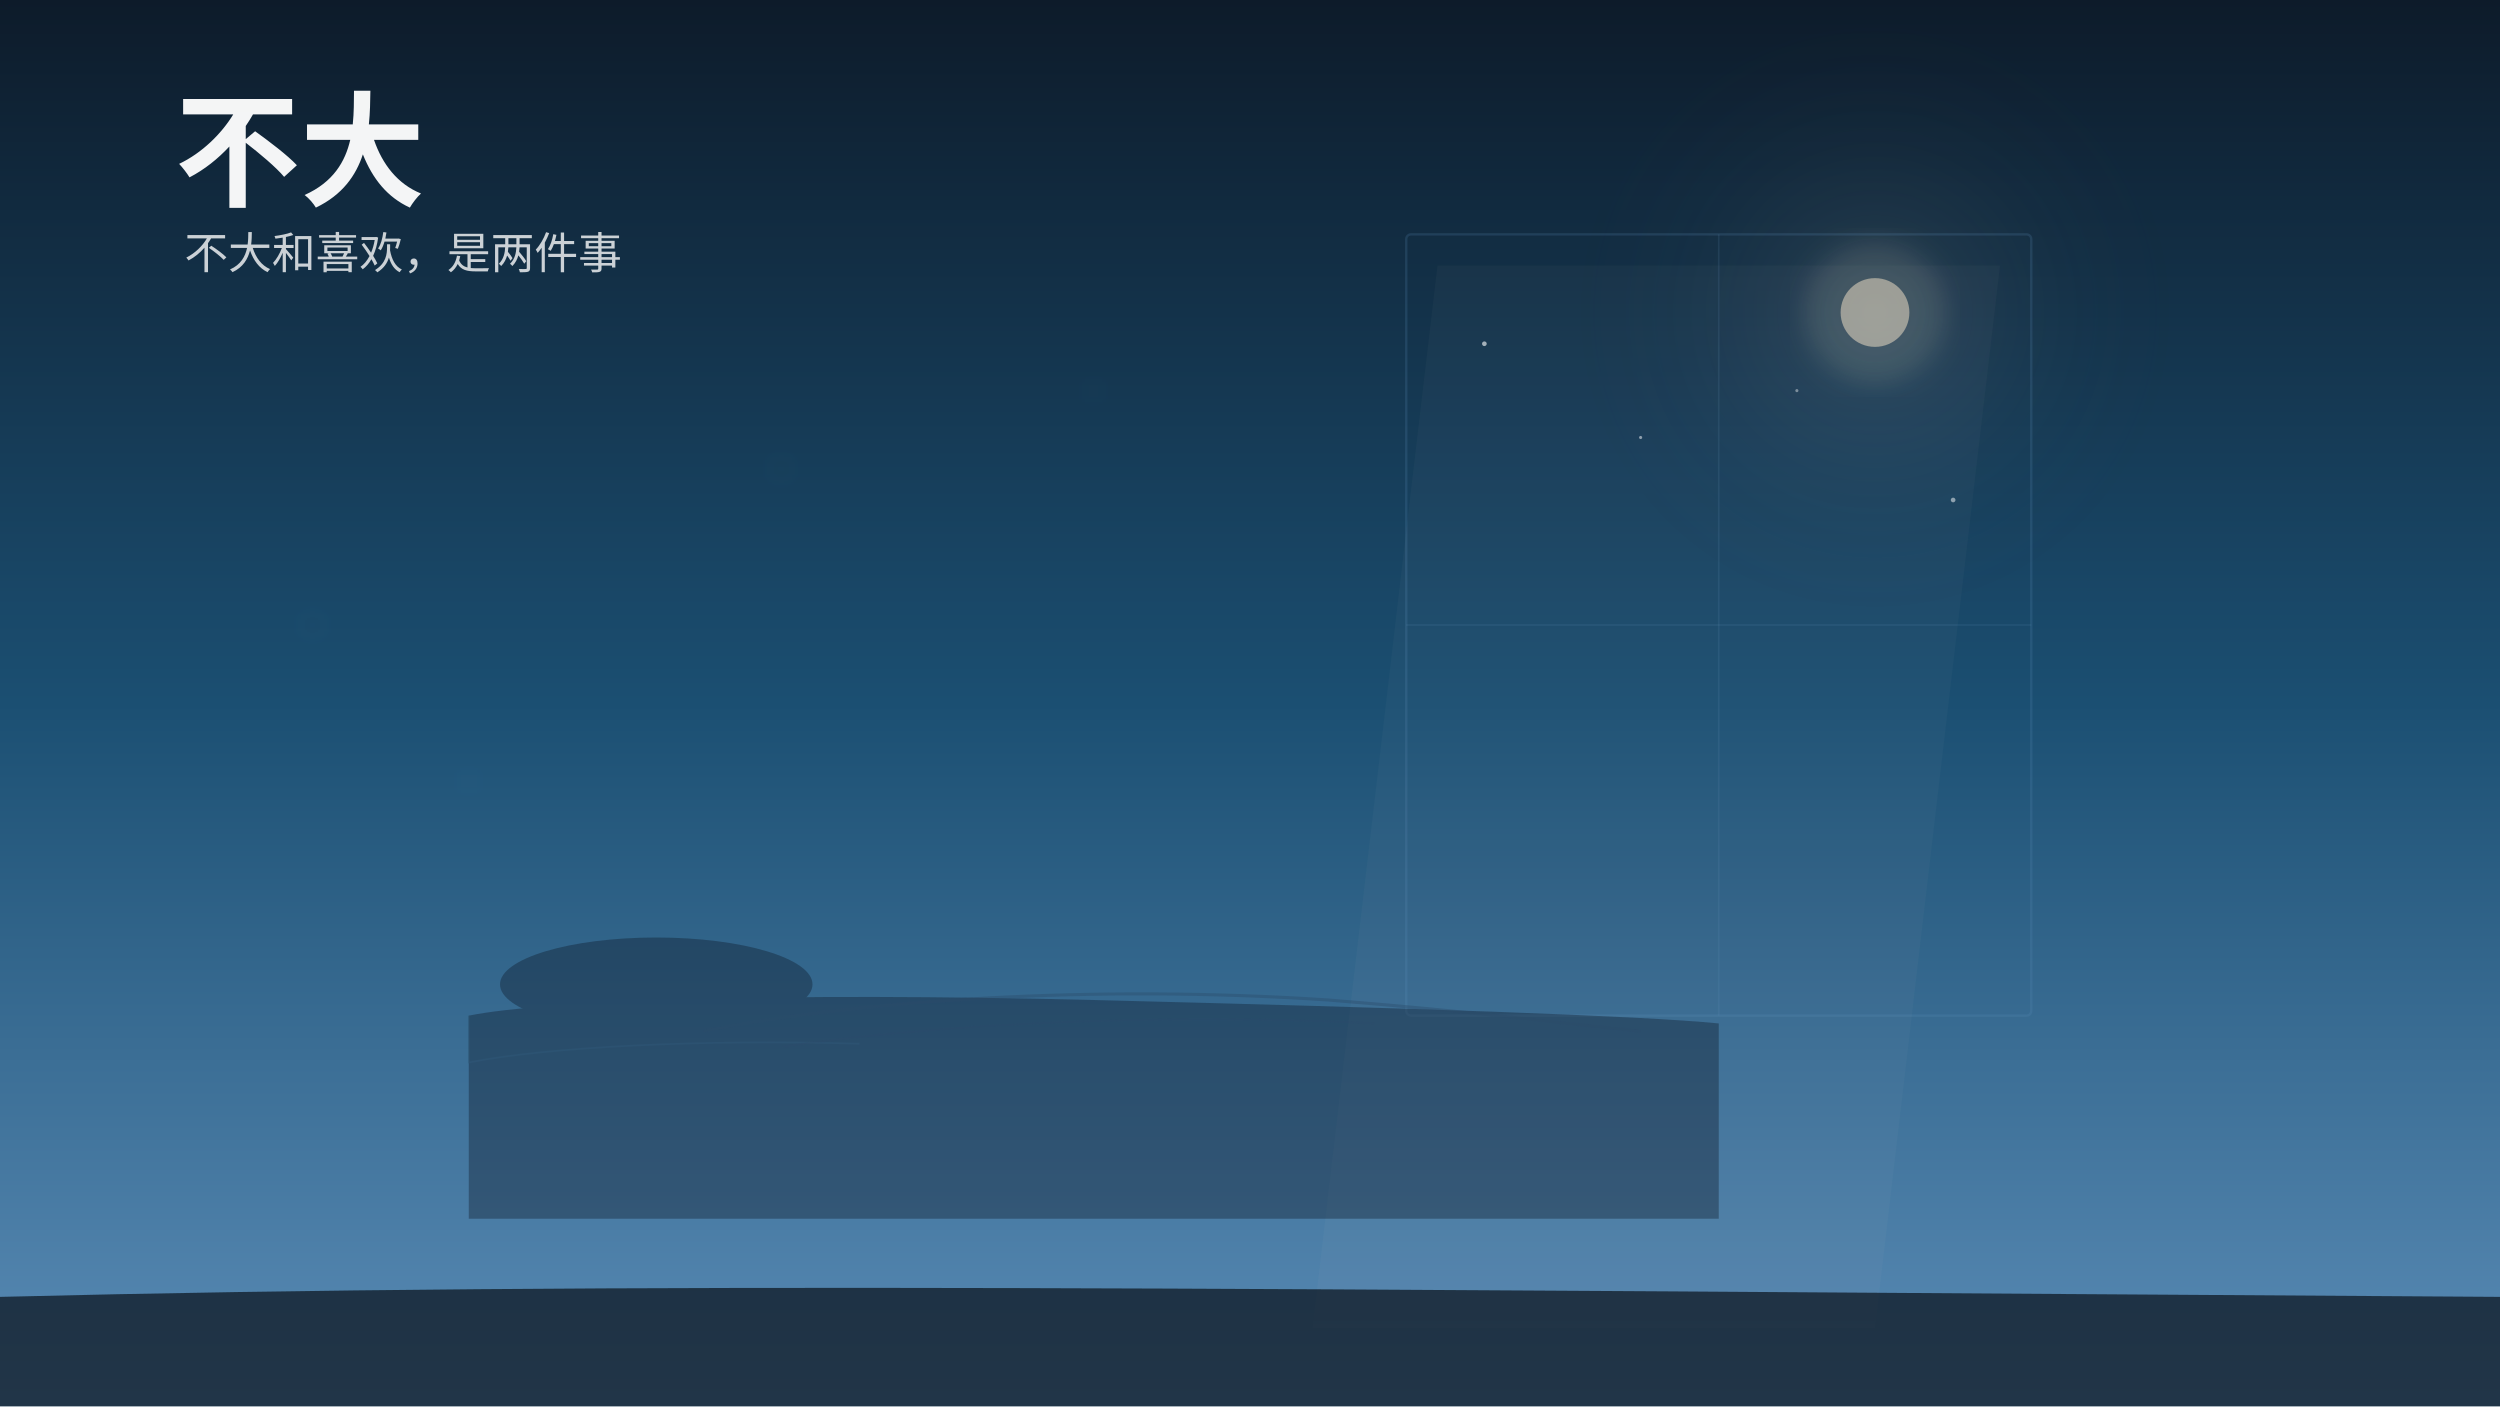
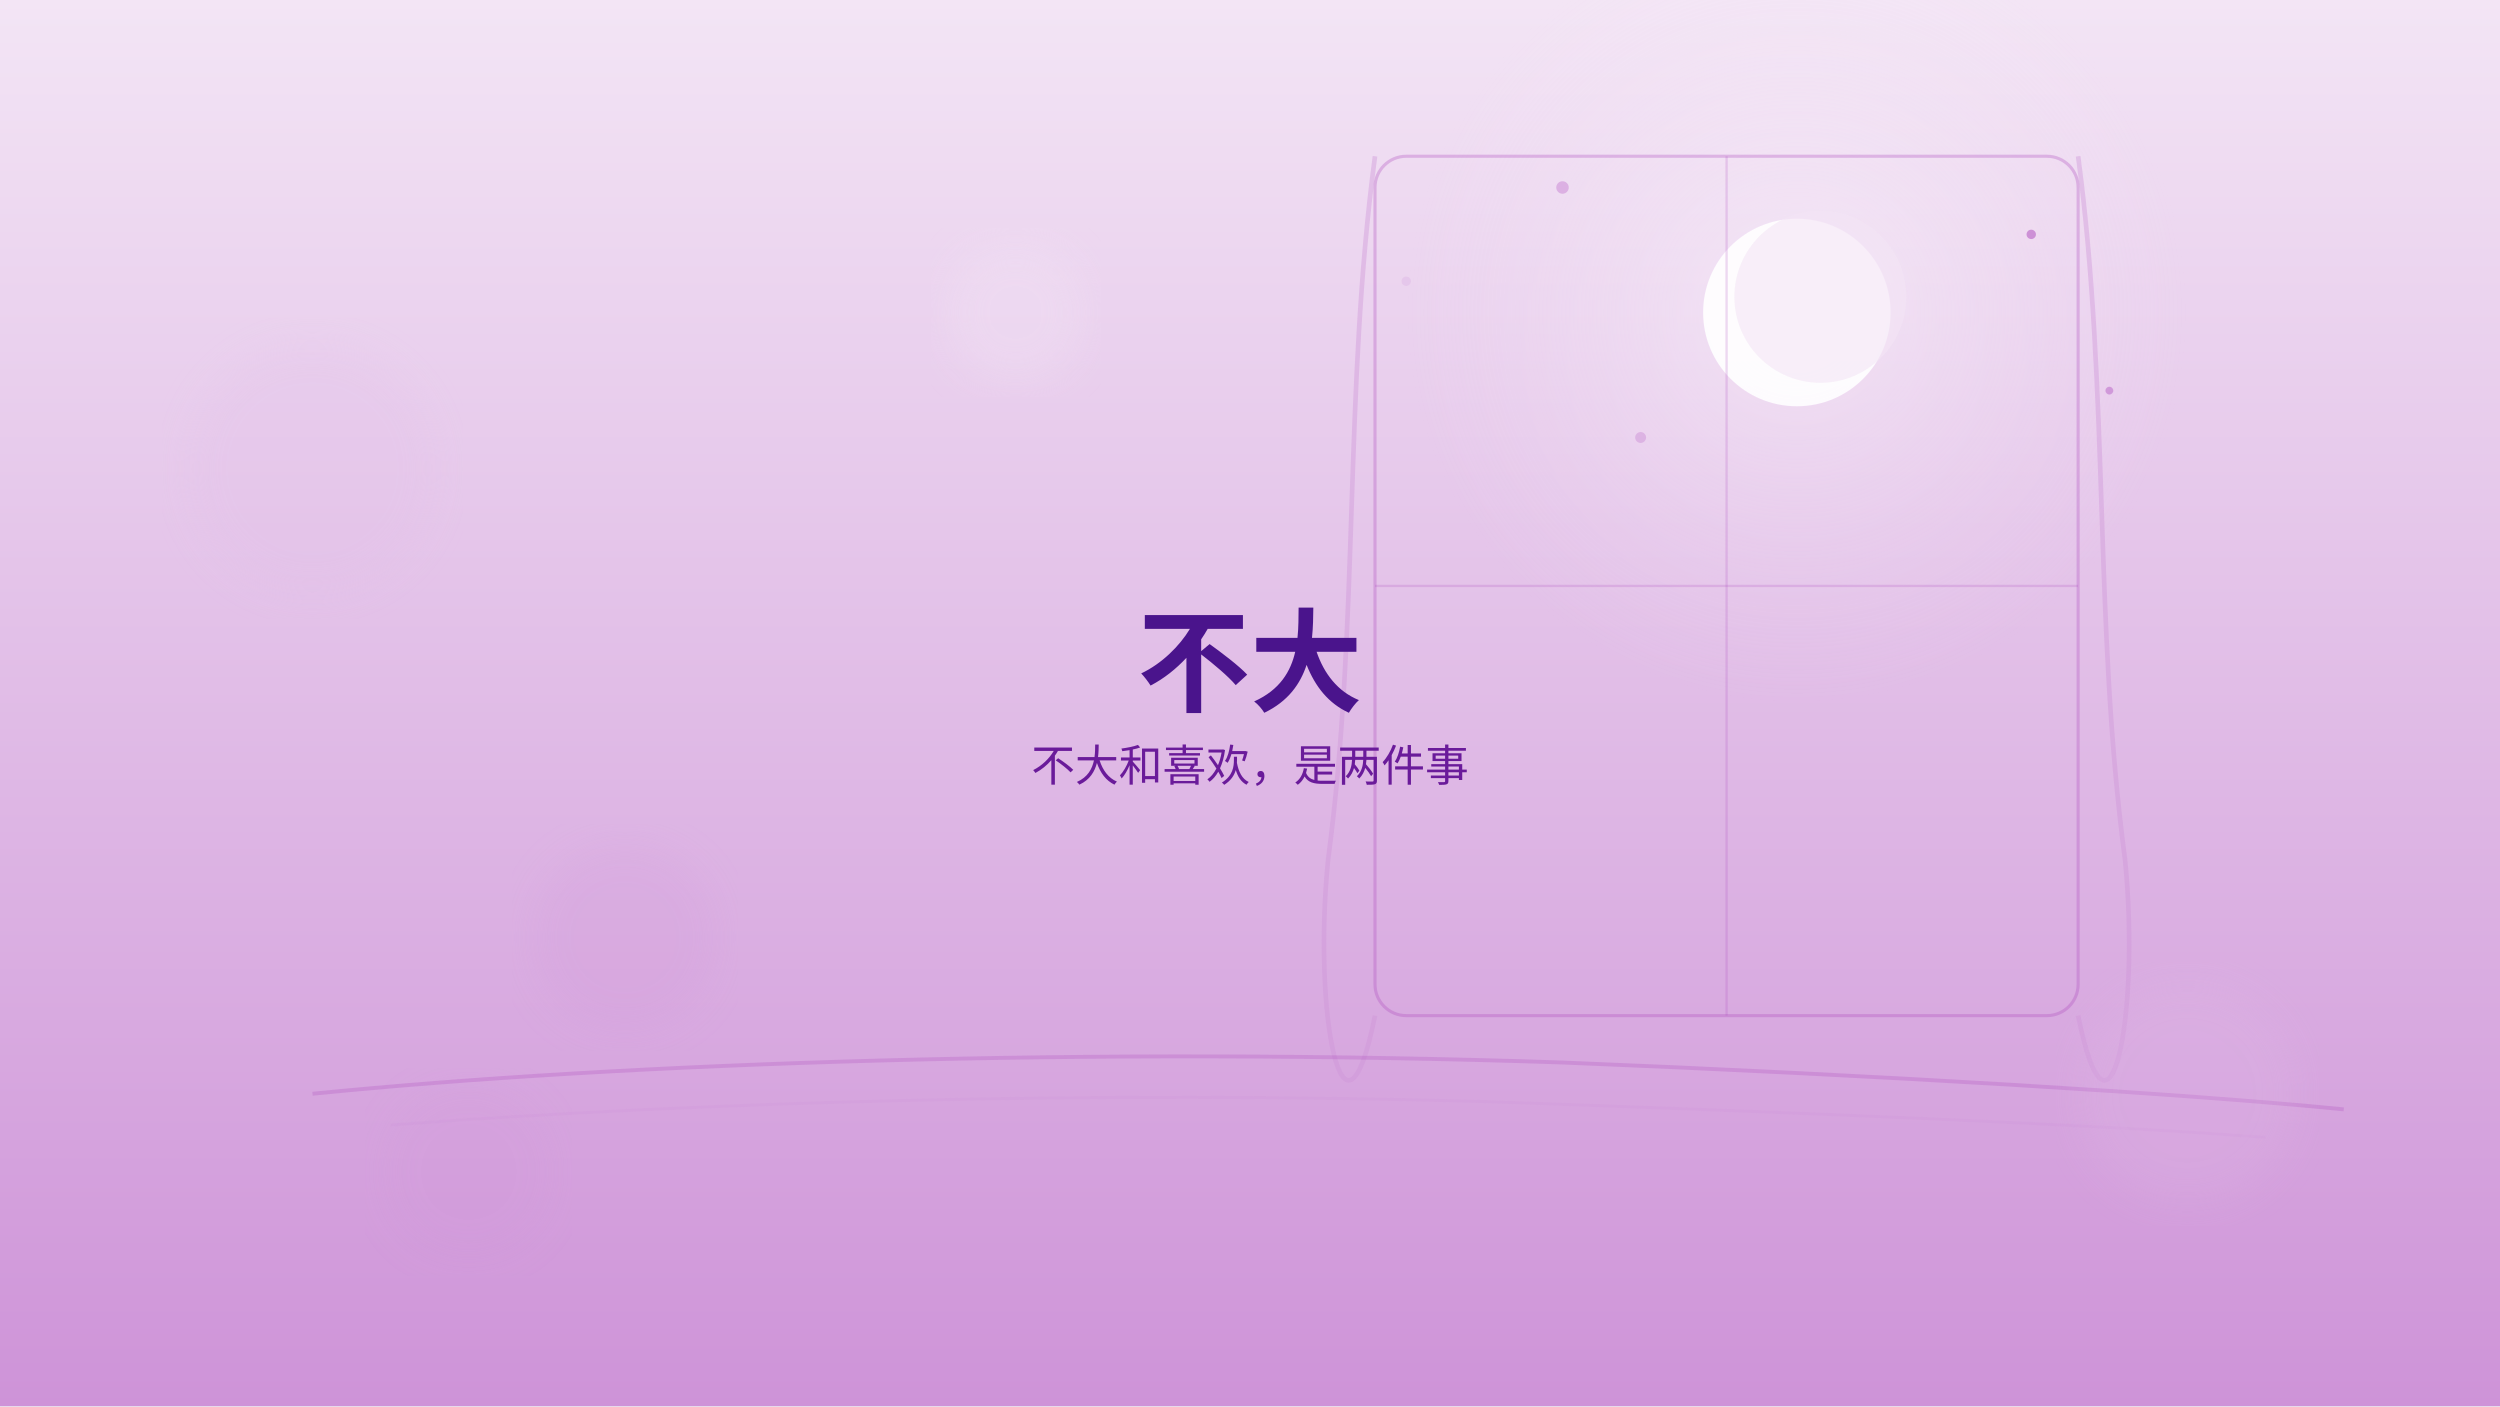
<svg xmlns="http://www.w3.org/2000/svg" width="1600" height="900" viewBox="0 0 1600 900" fill="none">
  <defs>
-     <linearGradient id="sky" x1="800" y1="0" x2="800" y2="900" gradientUnits="userSpaceOnUse">
-       <stop stop-color="#0D1B2A" />
-       <stop offset="0.5" stop-color="#1B4F72" />
-       <stop offset="1" stop-color="#5B8DB8" />
+     <linearGradient id="bg" x1="800" y1="0" x2="800" y2="900" gradientUnits="userSpaceOnUse">
+       <stop stop-color="#F3E5F5" />
+       <stop offset="1" stop-color="#CE93D8" />
    </linearGradient>
-     <radialGradient id="moonGlow" cx="1200" cy="200" r="200" gradientUnits="userSpaceOnUse">
-       <stop stop-color="#F5E6CA" stop-opacity="0.1" />
-       <stop offset="1" stop-color="#0D1B2A" stop-opacity="0" />
+     <radialGradient id="moonGlow" cx="1150" cy="200" r="250" gradientUnits="userSpaceOnUse">
+       <stop stop-color="#FFFFFF" stop-opacity="0.4" />
+       <stop offset="1" stop-color="#F3E5F5" stop-opacity="0" />
    </radialGradient>
-     <filter id="glow">
-       <feGaussianBlur stdDeviation="8" />
+     <filter id="soft">
+       <feGaussianBlur stdDeviation="12" />
    </filter>
  </defs>
-   <rect width="1600" height="900" fill="url(#sky)" />
-   <circle cx="1200" cy="200" r="200" fill="url(#moonGlow)" />
-   <circle cx="1200" cy="200" r="45" fill="#F5E6CA" opacity="0.12" filter="url(#glow)" />
-   <circle cx="1200" cy="200" r="22" fill="#F5E6CA" opacity="0.5" />
-   <rect x="900" y="150" width="400" height="500" rx="3" stroke="#5B8DB8" stroke-width="1.5" fill="none" opacity="0.2" />
-   <line x1="1100" y1="150" x2="1100" y2="650" stroke="#5B8DB8" stroke-width="1" opacity="0.15" />
-   <line x1="900" y1="400" x2="1300" y2="400" stroke="#5B8DB8" stroke-width="1" opacity="0.15" />
-   <path d="M920 170L1280 170L1200 850L840 850Z" fill="#F5E6CA" opacity="0.03" />
-   <g opacity="0.35">
-     <path d="M300 650C350 640 500 635 700 640C900 645 1050 650 1100 655L1100 780L300 780Z" fill="#0A1220" />
-     <path d="M300 650L300 680C350 670 450 665 550 668" stroke="#162D44" stroke-width="1" fill="none" opacity="0.5" />
-     <ellipse cx="420" cy="630" rx="100" ry="30" fill="#0A1220" />
-   </g>
-   <path d="M450 660C550 640 700 630 850 640C950 648 1000 655 1050 660" stroke="#2A4A6A" stroke-width="2" fill="none" opacity="0.4" />
-   <path d="M500 670C600 655 750 648 880 655" stroke="#2A4A6A" stroke-width="1.5" fill="none" opacity="0.3" />
-   <g fill="#FFFFFF">
-     <circle cx="950" cy="220" r="1.5" opacity="0.6" />
-     <circle cx="1050" cy="280" r="1" opacity="0.5" />
-     <circle cx="1250" cy="320" r="1.5" opacity="0.5" />
-     <circle cx="1150" cy="250" r="1" opacity="0.4" />
-   </g>
-   <g fill="#7FBCD2" opacity="0.15" filter="url(#glow)">
-     <circle cx="500" cy="300" r="2.5" />
-     <circle cx="300" cy="500" r="2" />
-     <circle cx="700" cy="250" r="2" />
-     <circle cx="200" cy="400" r="2.5" />
-   </g>
-   <path d="M0 830C400 820 800 825 1600 830V900H0Z" fill="#081018" opacity="0.7" />
-   <text x="112" y="126" fill="#FFFFFF" fill-opacity="0.95" font-family="'Noto Serif SC', 'Source Han Serif', Georgia, serif" font-size="80" font-weight="700">不大</text>
-   <text x="118" y="172" fill="#FFFFFF" fill-opacity="0.78" font-family="'Noto Serif SC', 'Source Han Serif', Georgia, serif" font-size="28">不大和喜欢，是两件事</text>
+   <rect width="1600" height="900" fill="url(#bg)" />
+   <circle cx="1150" cy="200" r="250" fill="url(#moonGlow)" />
+   <circle cx="1150" cy="200" r="60" fill="#FFFFFF" opacity="0.9" />
+   <circle cx="1165" cy="190" r="55" fill="#F3E5F5" opacity="0.6" />
+   <circle cx="1000" cy="120" r="4" fill="#CE93D8" opacity="0.6" />
+   <circle cx="1300" cy="150" r="3" fill="#AB47BC" opacity="0.5" />
+   <circle cx="1050" cy="280" r="3.5" fill="#CE93D8" opacity="0.5" />
+   <circle cx="1350" cy="250" r="2.5" fill="#AB47BC" opacity="0.4" />
+   <circle cx="900" cy="180" r="3" fill="#E1BEE7" opacity="0.6" />
+   <rect x="880" y="100" width="450" height="550" rx="20" stroke="#AB47BC" stroke-width="2" fill="none" opacity="0.3" />
+   <line x1="1105" y1="100" x2="1105" y2="650" stroke="#AB47BC" stroke-width="1.5" opacity="0.2" />
+   <line x1="880" y1="375" x2="1330" y2="375" stroke="#AB47BC" stroke-width="1.5" opacity="0.2" />
+   <path d="M880 100C860 250 870 400 850 550C840 650 860 750 880 650" stroke="#CE93D8" stroke-width="3" fill="none" opacity="0.4" />
+   <path d="M1330 100C1350 250 1340 400 1360 550C1370 650 1350 750 1330 650" stroke="#CE93D8" stroke-width="3" fill="none" opacity="0.4" />
+   <path d="M200 700C400 680 700 670 1000 680C1200 688 1400 700 1500 710" stroke="#AB47BC" stroke-width="2.5" fill="none" opacity="0.25" />
+   <path d="M250 720C450 705 700 698 950 705C1150 712 1350 720 1450 728" stroke="#CE93D8" stroke-width="2" fill="none" opacity="0.2" />
+   <circle cx="200" cy="300" r="80" fill="#E1BEE7" opacity="0.2" filter="url(#soft)" />
+   <circle cx="400" cy="600" r="60" fill="#CE93D8" opacity="0.15" filter="url(#soft)" />
+   <circle cx="1400" cy="700" r="70" fill="#E1BEE7" opacity="0.18" filter="url(#soft)" />
+   <circle cx="650" cy="200" r="45" fill="#F3E5F5" opacity="0.3" filter="url(#soft)" />
+   <circle cx="300" cy="750" r="55" fill="#CE93D8" opacity="0.12" filter="url(#soft)" />
+   <text x="800" y="450" text-anchor="middle" fill="#4A148C" font-family="'PingFang SC', 'Noto Serif SC', sans-serif" font-size="72" font-weight="700">不大</text>
+   <text x="800" y="500" text-anchor="middle" fill="#6A1B9A" font-family="'PingFang SC', 'Noto Serif SC', sans-serif" font-size="28">不大和喜欢，是两件事</text>
</svg>
